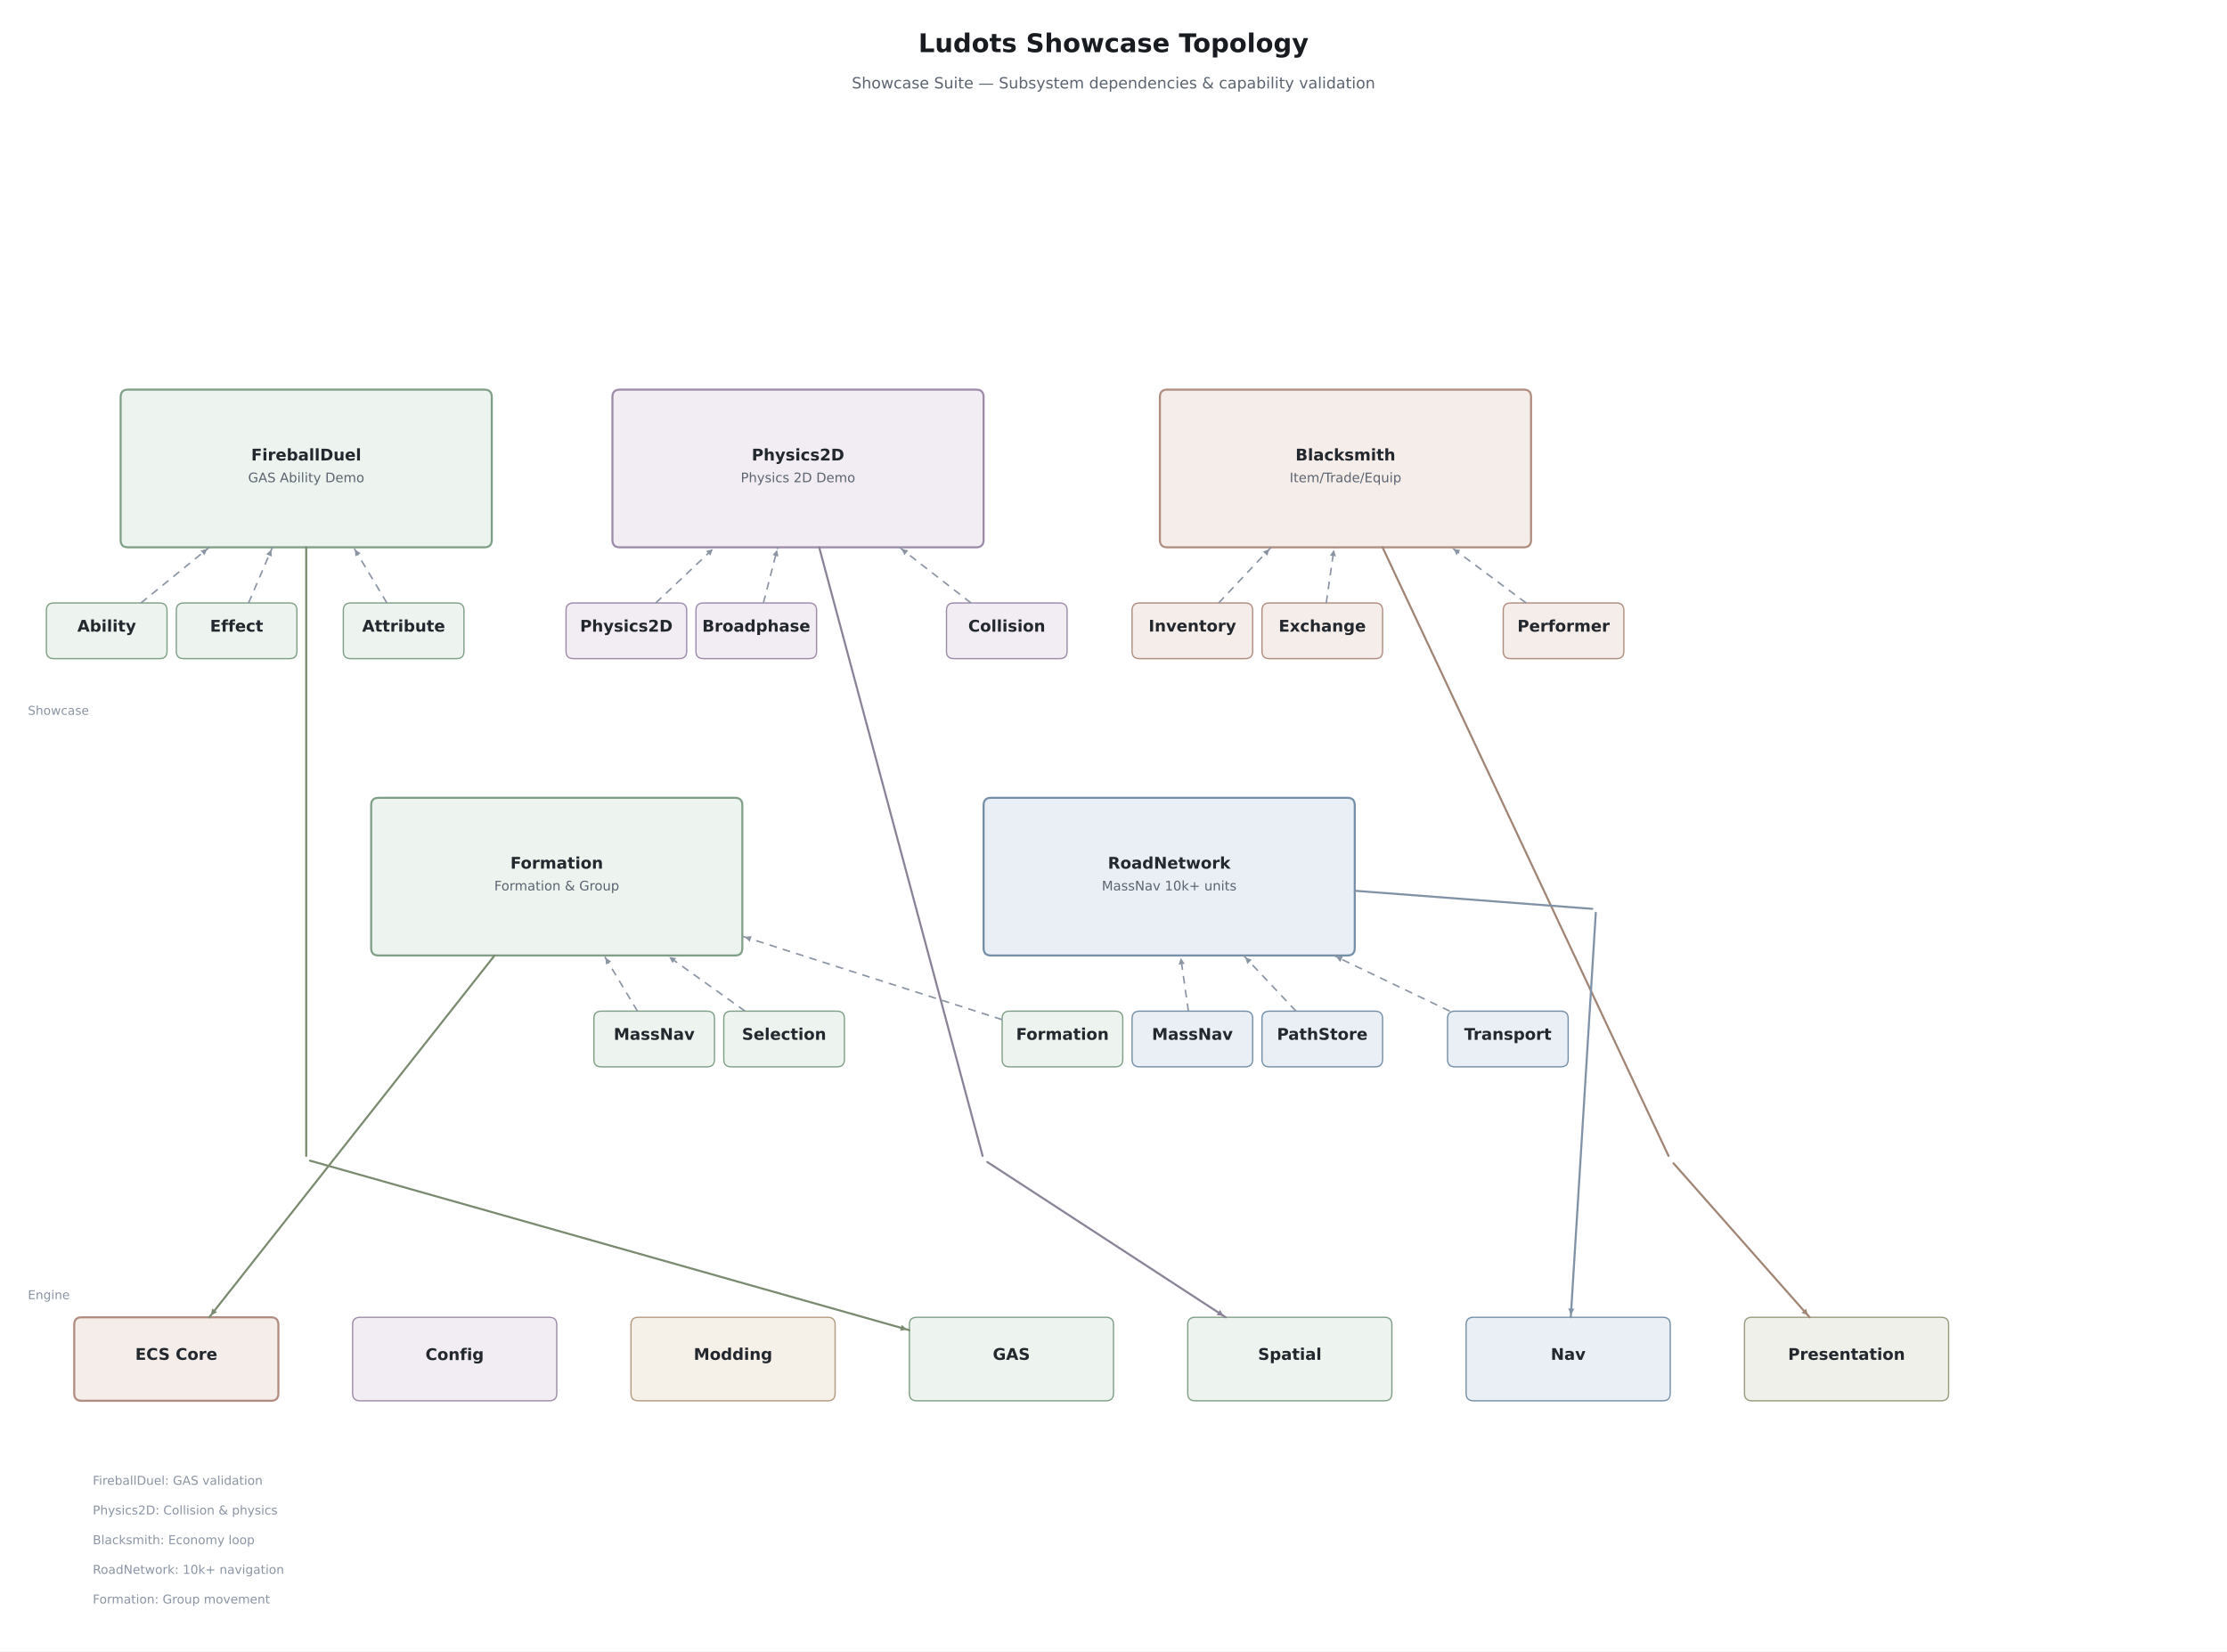
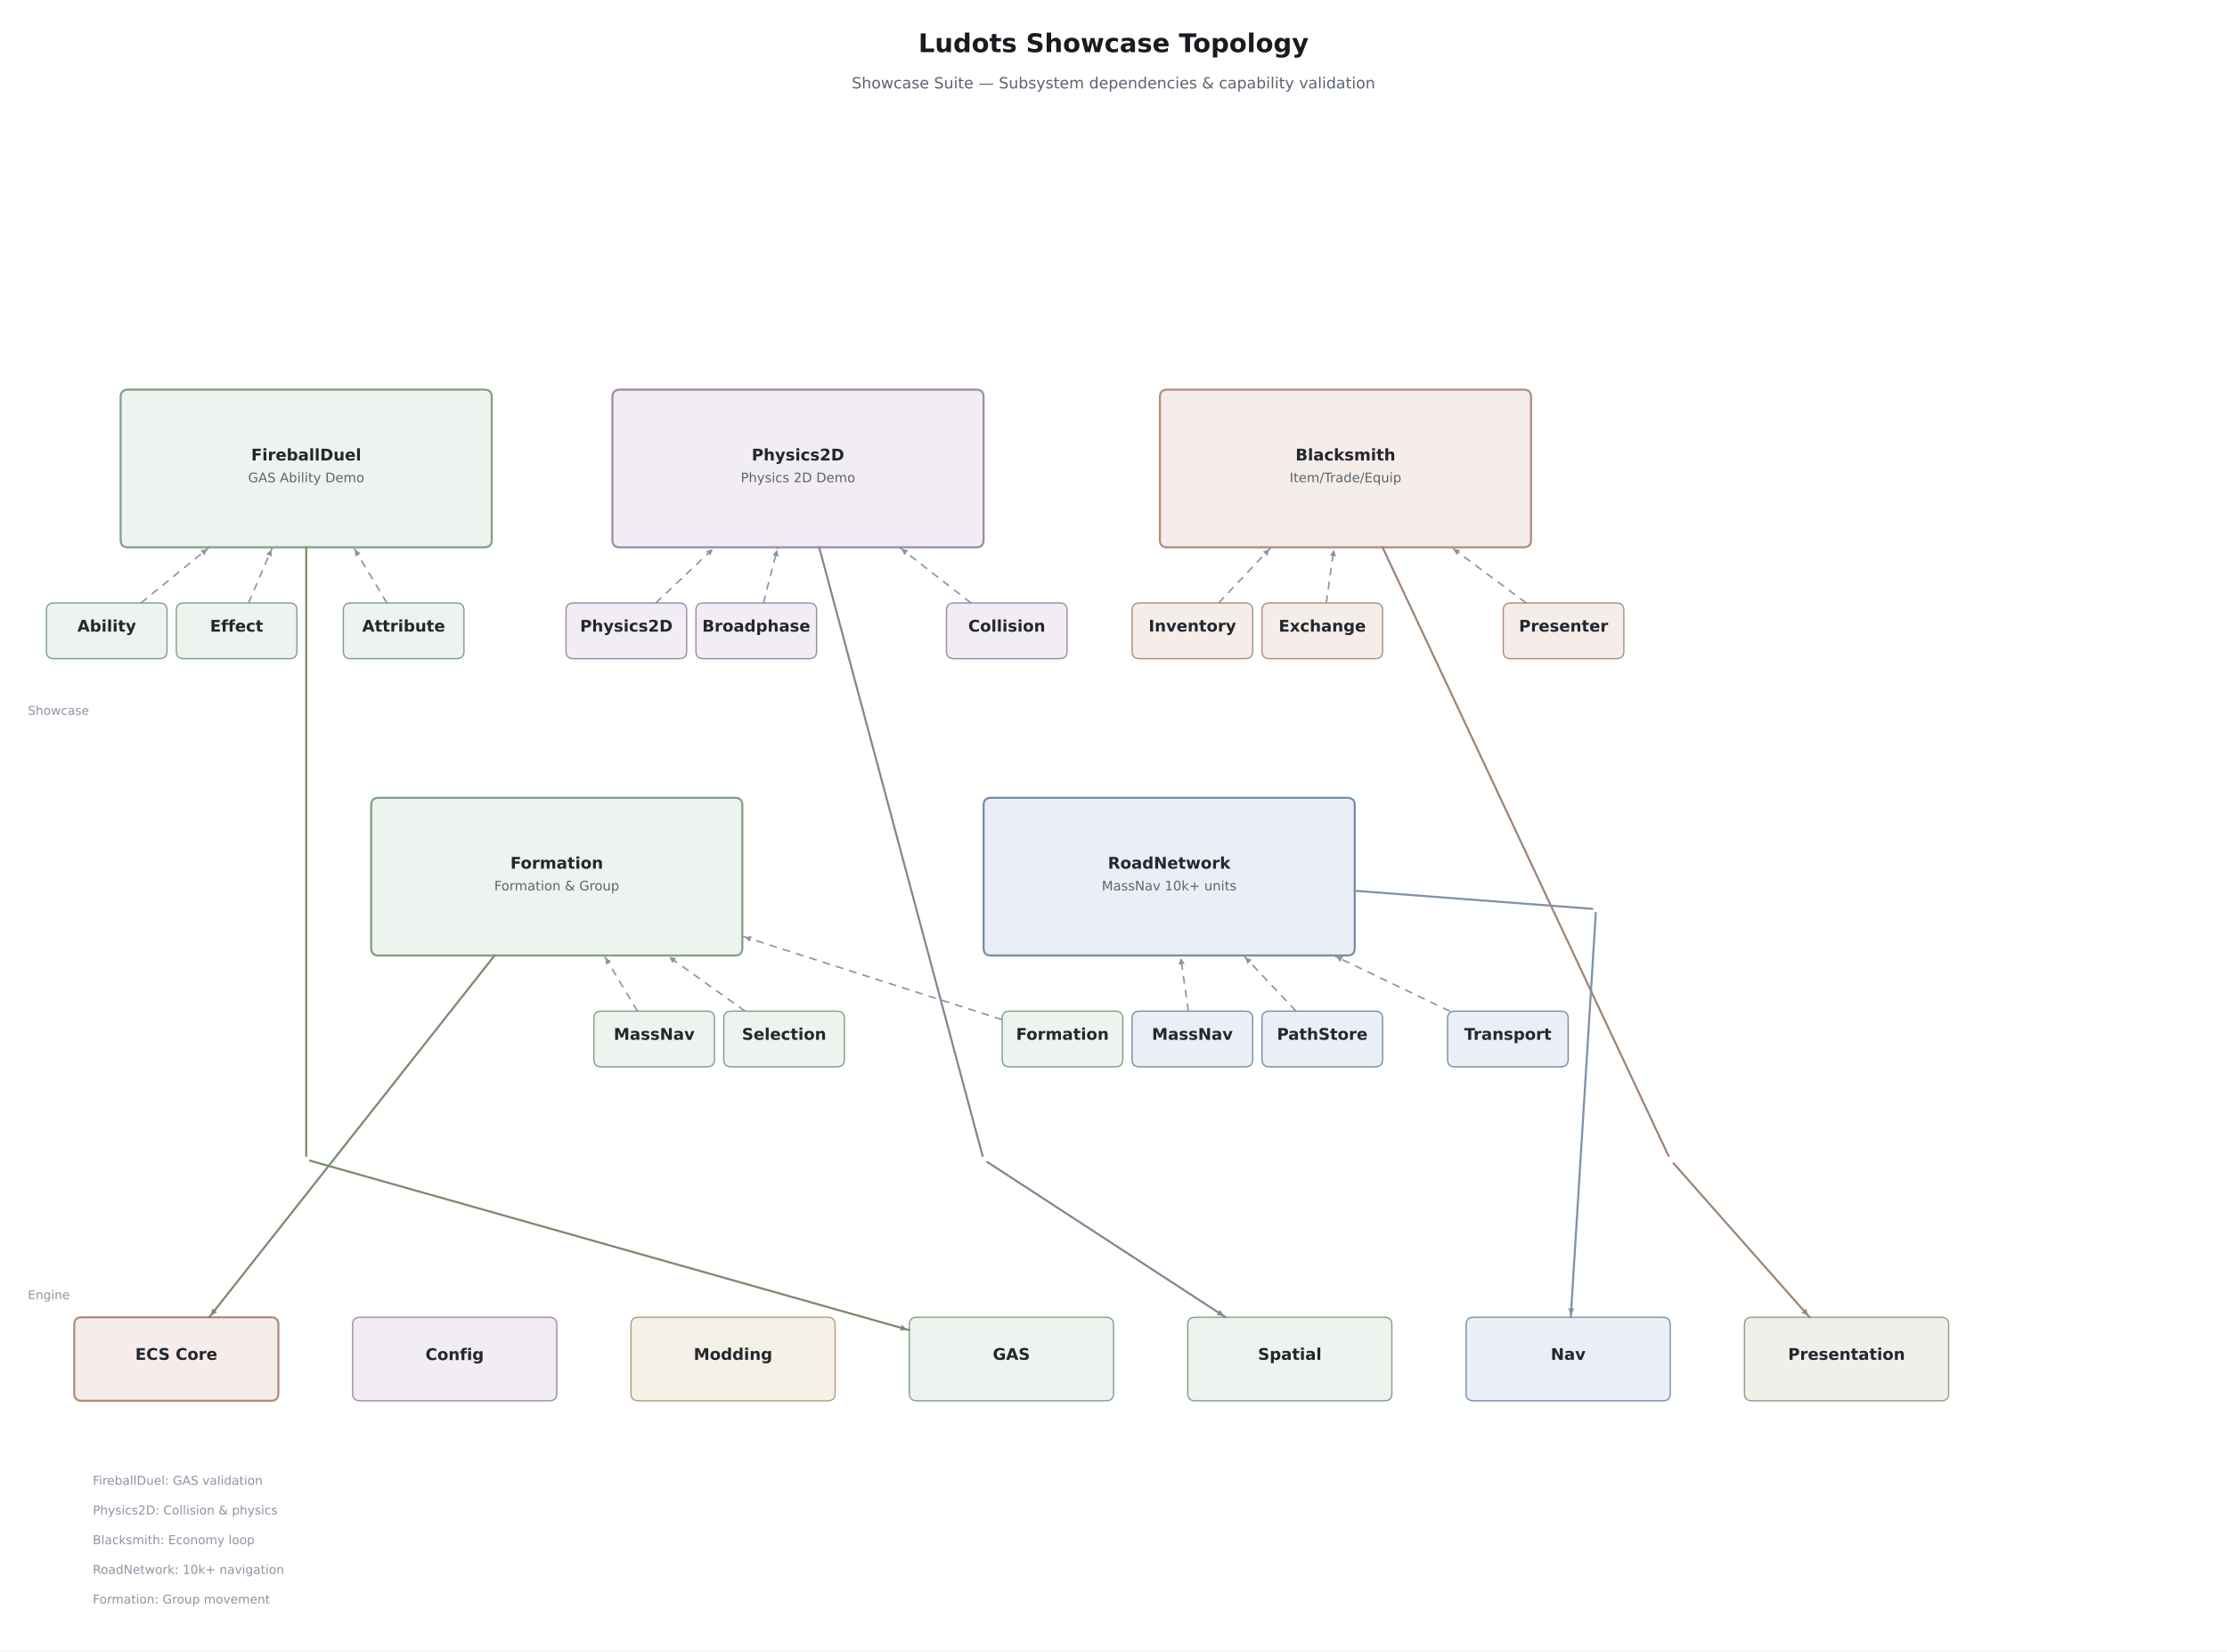
<svg xmlns="http://www.w3.org/2000/svg" width="1728pt" height="1281.6pt" viewBox="0 0 1728 1281.6" version="1.1">
  <defs>
    <style type="text/css">*{stroke-linejoin: round; stroke-linecap: butt}</style>
  </defs>
  <g id="figure_1">
    <g id="patch_1">
      <path d="M 0 1281.6  L 1728 1281.6  L 1728 0  L 0 0  z " style="fill: #ffffff" />
    </g>
    <g id="axes_1">
      <g id="patch_2">
        <path d="M 99.36 302.4  L 375.84 302.4  Q 381.6 302.4 381.6 308.16  L 381.6 419.04  Q 381.6 424.8 375.84 424.8  L 99.36 424.8  Q 93.6 424.8 93.6 419.04  L 93.6 308.16  Q 93.6 302.4 99.36 302.4  z " clip-path="url(#p82db712b7c)" style="fill: #edf3ee; stroke: #7fa087; stroke-width: 1.6; stroke-linejoin: miter" />
      </g>
      <g id="patch_3">
        <path d="M 480.96 302.4  L 757.44 302.4  Q 763.2 302.4 763.2 308.16  L 763.2 419.04  Q 763.2 424.8 757.44 424.8  L 480.96 424.8  Q 475.2 424.8 475.2 419.04  L 475.2 308.16  Q 475.2 302.4 480.96 302.4  z " clip-path="url(#p82db712b7c)" style="fill: #f1edf3; stroke: #9d8ba8; stroke-width: 1.6; stroke-linejoin: miter" />
      </g>
      <g id="patch_4">
        <path d="M 905.76 302.4  L 1182.24 302.4  Q 1188 302.4 1188 308.16  L 1188 419.04  Q 1188 424.8 1182.24 424.8  L 905.76 424.8  Q 900 424.8 900 419.04  L 900 308.16  Q 900 302.4 905.76 302.4  z " clip-path="url(#p82db712b7c)" style="fill: #f4ede9; stroke: #b08d7f; stroke-width: 1.6; stroke-linejoin: miter" />
      </g>
      <g id="patch_5">
        <path d="M 768.96 619.2  L 1045.44 619.2  Q 1051.2 619.2 1051.2 624.96  L 1051.2 735.84  Q 1051.2 741.6 1045.44 741.6  L 768.96 741.6  Q 763.2 741.6 763.2 735.84  L 763.2 624.96  Q 763.2 619.2 768.96 619.2  z " clip-path="url(#p82db712b7c)" style="fill: #e9eff5; stroke: #7490a8; stroke-width: 1.6; stroke-linejoin: miter" />
      </g>
      <g id="patch_6">
        <path d="M 293.76 619.2  L 570.24 619.2  Q 576 619.2 576 624.96  L 576 735.84  Q 576 741.6 570.24 741.6  L 293.76 741.6  Q 288 741.6 288 735.84  L 288 624.96  Q 288 619.2 293.76 619.2  z " clip-path="url(#p82db712b7c)" style="fill: #edf3ee; stroke: #7fa087; stroke-width: 1.6; stroke-linejoin: miter" />
      </g>
      <g id="patch_7">
        <path d="M 41.76 468  L 123.84 468  Q 129.6 468 129.6 473.76  L 129.6 505.44  Q 129.6 511.2 123.84 511.2  L 41.76 511.2  Q 36 511.2 36 505.44  L 36 473.76  Q 36 468 41.76 468  z " clip-path="url(#p82db712b7c)" style="fill: #edf3ee; stroke: #7fa087; stroke-linejoin: miter" />
      </g>
      <g id="patch_8">
        <path d="M 142.56 468  L 224.64 468  Q 230.4 468 230.4 473.76  L 230.4 505.44  Q 230.4 511.2 224.64 511.2  L 142.56 511.2  Q 136.8 511.2 136.8 505.44  L 136.8 473.76  Q 136.8 468 142.56 468  z " clip-path="url(#p82db712b7c)" style="fill: #edf3ee; stroke: #7fa087; stroke-linejoin: miter" />
      </g>
      <g id="patch_9">
        <path d="M 272.16 468  L 354.24 468  Q 360 468 360 473.76  L 360 505.44  Q 360 511.2 354.24 511.2  L 272.16 511.2  Q 266.4 511.2 266.4 505.44  L 266.4 473.76  Q 266.4 468 272.16 468  z " clip-path="url(#p82db712b7c)" style="fill: #edf3ee; stroke: #7fa087; stroke-linejoin: miter" />
      </g>
      <g id="patch_10">
        <path d="M 240.48 897.12  L 234.72 897.12  Q 240.48 897.12 240.48 902.88  L 240.48 897.12  Q 240.48 902.88 234.72 902.88  L 240.48 902.88  Q 234.72 902.88 234.72 897.12  L 234.72 902.88  Q 234.72 897.12 240.48 897.12  z " clip-path="url(#p82db712b7c)" style="fill: #ffffff; stroke: #ffffff; stroke-linejoin: miter" />
      </g>
      <g id="patch_11">
        <path d="M 766.08 897.12  L 760.32 897.12  Q 766.08 897.12 766.08 902.88  L 766.08 897.12  Q 766.08 902.88 760.32 902.88  L 766.08 902.88  Q 760.32 902.88 760.32 897.12  L 760.32 902.88  Q 760.32 897.12 766.08 897.12  z " clip-path="url(#p82db712b7c)" style="fill: #ffffff; stroke: #ffffff; stroke-linejoin: miter" />
      </g>
      <g id="patch_12">
        <path d="M 1298.88 897.12  L 1293.12 897.12  Q 1298.88 897.12 1298.88 902.88  L 1298.88 897.12  Q 1298.88 902.88 1293.12 902.88  L 1298.88 902.88  Q 1293.12 902.88 1293.12 897.12  L 1293.12 902.88  Q 1293.12 897.12 1298.88 897.12  z " clip-path="url(#p82db712b7c)" style="fill: #ffffff; stroke: #ffffff; stroke-linejoin: miter" />
      </g>
      <g id="patch_13">
        <path d="M 1241.28 702.72  L 1235.52 702.72  Q 1241.28 702.72 1241.28 708.48  L 1241.28 702.72  Q 1241.28 708.48 1235.52 708.48  L 1241.28 708.48  Q 1235.52 708.48 1235.52 702.72  L 1235.52 708.48  Q 1235.52 702.72 1241.28 702.72  z " clip-path="url(#p82db712b7c)" style="fill: #ffffff; stroke: #ffffff; stroke-linejoin: miter" />
      </g>
      <g id="patch_14">
        <path d="M 444.96 468  L 527.04 468  Q 532.8 468 532.8 473.76  L 532.8 505.44  Q 532.8 511.2 527.04 511.2  L 444.96 511.2  Q 439.2 511.2 439.2 505.44  L 439.2 473.76  Q 439.2 468 444.96 468  z " clip-path="url(#p82db712b7c)" style="fill: #f1edf3; stroke: #9d8ba8; stroke-linejoin: miter" />
      </g>
      <g id="patch_15">
        <path d="M 545.76 468  L 627.84 468  Q 633.6 468 633.6 473.76  L 633.6 505.44  Q 633.6 511.2 627.84 511.2  L 545.76 511.2  Q 540 511.2 540 505.44  L 540 473.76  Q 540 468 545.76 468  z " clip-path="url(#p82db712b7c)" style="fill: #f1edf3; stroke: #9d8ba8; stroke-linejoin: miter" />
      </g>
      <g id="patch_16">
        <path d="M 740.16 468  L 822.24 468  Q 828 468 828 473.76  L 828 505.44  Q 828 511.2 822.24 511.2  L 740.16 511.2  Q 734.4 511.2 734.4 505.44  L 734.4 473.76  Q 734.4 468 740.16 468  z " clip-path="url(#p82db712b7c)" style="fill: #f1edf3; stroke: #9d8ba8; stroke-linejoin: miter" />
      </g>
      <g id="patch_17">
        <path d="M 884.16 468  L 966.24 468  Q 972 468 972 473.76  L 972 505.44  Q 972 511.2 966.24 511.2  L 884.16 511.2  Q 878.4 511.2 878.4 505.44  L 878.4 473.76  Q 878.4 468 884.16 468  z " clip-path="url(#p82db712b7c)" style="fill: #f4ede9; stroke: #b08d7f; stroke-linejoin: miter" />
      </g>
      <g id="patch_18">
        <path d="M 984.96 468  L 1067.04 468  Q 1072.8 468 1072.8 473.76  L 1072.8 505.44  Q 1072.8 511.2 1067.04 511.2  L 984.96 511.2  Q 979.2 511.2 979.2 505.44  L 979.2 473.76  Q 979.2 468 984.96 468  z " clip-path="url(#p82db712b7c)" style="fill: #f4ede9; stroke: #b08d7f; stroke-linejoin: miter" />
      </g>
      <g id="patch_19">
        <path d="M 1172.16 468  L 1254.24 468  Q 1260 468 1260 473.76  L 1260 505.44  Q 1260 511.2 1254.24 511.2  L 1172.16 511.2  Q 1166.4 511.2 1166.4 505.44  L 1166.4 473.76  Q 1166.4 468 1172.16 468  z " clip-path="url(#p82db712b7c)" style="fill: #f4ede9; stroke: #b08d7f; stroke-linejoin: miter" />
      </g>
      <g id="patch_20">
        <path d="M 466.56 784.8  L 548.64 784.8  Q 554.4 784.8 554.4 790.56  L 554.4 822.24  Q 554.4 828 548.64 828  L 466.56 828  Q 460.8 828 460.8 822.24  L 460.8 790.56  Q 460.8 784.8 466.56 784.8  z " clip-path="url(#p82db712b7c)" style="fill: #edf3ee; stroke: #7fa087; stroke-linejoin: miter" />
      </g>
      <g id="patch_21">
        <path d="M 567.36 784.8  L 649.44 784.8  Q 655.2 784.8 655.2 790.56  L 655.2 822.24  Q 655.2 828 649.44 828  L 567.36 828  Q 561.6 828 561.6 822.24  L 561.6 790.56  Q 561.6 784.8 567.36 784.8  z " clip-path="url(#p82db712b7c)" style="fill: #edf3ee; stroke: #7fa087; stroke-linejoin: miter" />
      </g>
      <g id="patch_22">
        <path d="M 783.36 784.8  L 865.44 784.8  Q 871.2 784.8 871.2 790.56  L 871.2 822.24  Q 871.2 828 865.44 828  L 783.36 828  Q 777.6 828 777.6 822.24  L 777.6 790.56  Q 777.6 784.8 783.36 784.8  z " clip-path="url(#p82db712b7c)" style="fill: #edf3ee; stroke: #7fa087; stroke-linejoin: miter" />
      </g>
      <g id="patch_23">
        <path d="M 884.16 784.8  L 966.24 784.8  Q 972 784.8 972 790.56  L 972 822.24  Q 972 828 966.24 828  L 884.16 828  Q 878.4 828 878.4 822.24  L 878.4 790.56  Q 878.4 784.8 884.16 784.8  z " clip-path="url(#p82db712b7c)" style="fill: #e9eff5; stroke: #7490a8; stroke-linejoin: miter" />
      </g>
      <g id="patch_24">
        <path d="M 984.96 784.8  L 1067.04 784.8  Q 1072.8 784.8 1072.8 790.56  L 1072.8 822.24  Q 1072.8 828 1067.04 828  L 984.96 828  Q 979.2 828 979.2 822.24  L 979.2 790.56  Q 979.2 784.8 984.96 784.8  z " clip-path="url(#p82db712b7c)" style="fill: #e9eff5; stroke: #7490a8; stroke-linejoin: miter" />
      </g>
      <g id="patch_25">
        <path d="M 1128.96 784.8  L 1211.04 784.8  Q 1216.8 784.8 1216.8 790.56  L 1216.8 822.24  Q 1216.8 828 1211.04 828  L 1128.96 828  Q 1123.2 828 1123.2 822.24  L 1123.2 790.56  Q 1123.2 784.8 1128.96 784.8  z " clip-path="url(#p82db712b7c)" style="fill: #e9eff5; stroke: #7490a8; stroke-linejoin: miter" />
      </g>
      <g id="patch_26">
        <path d="M 63.36 1022.4  L 210.24 1022.4  Q 216 1022.4 216 1028.16  L 216 1081.44  Q 216 1087.2 210.24 1087.2  L 63.36 1087.2  Q 57.6 1087.2 57.6 1081.44  L 57.6 1028.16  Q 57.6 1022.4 63.36 1022.4  z " clip-path="url(#p82db712b7c)" style="fill: #f4ede9; stroke: #b08d7f; stroke-width: 1.6; stroke-linejoin: miter" />
      </g>
      <g id="patch_27">
        <path d="M 279.36 1022.4  L 426.24 1022.4  Q 432 1022.4 432 1028.16  L 432 1081.44  Q 432 1087.2 426.24 1087.2  L 279.36 1087.2  Q 273.6 1087.2 273.6 1081.44  L 273.6 1028.16  Q 273.6 1022.4 279.36 1022.4  z " clip-path="url(#p82db712b7c)" style="fill: #f1edf3; stroke: #9d8ba8; stroke-linejoin: miter" />
      </g>
      <g id="patch_28">
        <path d="M 495.36 1022.4  L 642.24 1022.4  Q 648 1022.4 648 1028.16  L 648 1081.44  Q 648 1087.2 642.24 1087.2  L 495.36 1087.2  Q 489.6 1087.2 489.6 1081.44  L 489.6 1028.16  Q 489.6 1022.4 495.36 1022.4  z " clip-path="url(#p82db712b7c)" style="fill: #f5f0e8; stroke: #b39b7d; stroke-linejoin: miter" />
      </g>
      <g id="patch_29">
        <path d="M 711.36 1022.4  L 858.24 1022.4  Q 864 1022.4 864 1028.16  L 864 1081.44  Q 864 1087.2 858.24 1087.2  L 711.36 1087.2  Q 705.6 1087.2 705.6 1081.44  L 705.6 1028.16  Q 705.6 1022.4 711.36 1022.4  z " clip-path="url(#p82db712b7c)" style="fill: #edf3ee; stroke: #7fa087; stroke-linejoin: miter" />
      </g>
      <g id="patch_30">
        <path d="M 927.36 1022.4  L 1074.24 1022.4  Q 1080 1022.4 1080 1028.16  L 1080 1081.44  Q 1080 1087.2 1074.24 1087.2  L 927.36 1087.2  Q 921.6 1087.2 921.6 1081.44  L 921.6 1028.16  Q 921.6 1022.4 927.36 1022.4  z " clip-path="url(#p82db712b7c)" style="fill: #edf3ee; stroke: #7fa087; stroke-linejoin: miter" />
      </g>
      <g id="patch_31">
        <path d="M 1143.36 1022.4  L 1290.24 1022.4  Q 1296 1022.4 1296 1028.16  L 1296 1081.44  Q 1296 1087.2 1290.24 1087.2  L 1143.36 1087.2  Q 1137.6 1087.2 1137.6 1081.44  L 1137.6 1028.16  Q 1137.6 1022.4 1143.36 1022.4  z " clip-path="url(#p82db712b7c)" style="fill: #e9eff5; stroke: #7490a8; stroke-linejoin: miter" />
      </g>
      <g id="patch_32">
        <path d="M 1359.36 1022.4  L 1506.24 1022.4  Q 1512 1022.4 1512 1028.16  L 1512 1081.44  Q 1512 1087.2 1506.24 1087.2  L 1359.36 1087.2  Q 1353.6 1087.2 1353.6 1081.44  L 1353.6 1028.16  Q 1353.6 1022.4 1359.36 1022.4  z " clip-path="url(#p82db712b7c)" style="fill: #f0f0ea; stroke: #999a7e; stroke-linejoin: miter" />
      </g>
      <g id="text_1">
        <text style="font-weight: 700; font-size: 12.5px; font-family: 'Microsoft YaHei', 'DejaVu Sans'; text-anchor: middle; fill: #23272e" x="237.6" y="357.392" transform="rotate(-0 237.6 357.3922)">FireballDuel</text>
      </g>
      <g id="text_2">
        <text style="font-size: 10.2px; font-family: 'Microsoft YaHei', 'DejaVu Sans'; text-anchor: middle; fill: #5b6470" x="237.6" y="374.274" transform="rotate(-0 237.6 374.2736)">GAS Ability Demo</text>
      </g>
      <g id="text_3">
        <text style="font-weight: 700; font-size: 12.5px; font-family: 'Microsoft YaHei', 'DejaVu Sans'; text-anchor: middle; fill: #23272e" x="619.2" y="357.392" transform="rotate(-0 619.2 357.3922)">Physics2D</text>
      </g>
      <g id="text_4">
        <text style="font-size: 10.2px; font-family: 'Microsoft YaHei', 'DejaVu Sans'; text-anchor: middle; fill: #5b6470" x="619.2" y="374.274" transform="rotate(-0 619.2 374.2736)">Physics 2D Demo</text>
      </g>
      <g id="text_5">
        <text style="font-weight: 700; font-size: 12.5px; font-family: 'Microsoft YaHei', 'DejaVu Sans'; text-anchor: middle; fill: #23272e" x="1044" y="357.392" transform="rotate(-0 1044 357.3922)">Blacksmith</text>
      </g>
      <g id="text_6">
        <text style="font-size: 10.2px; font-family: 'Microsoft YaHei', 'DejaVu Sans'; text-anchor: middle; fill: #5b6470" x="1044" y="374.274" transform="rotate(-0 1044 374.2736)">Item/Trade/Equip</text>
      </g>
      <g id="text_7">
        <text style="font-weight: 700; font-size: 12.5px; font-family: 'Microsoft YaHei', 'DejaVu Sans'; text-anchor: middle; fill: #23272e" x="907.2" y="674.192" transform="rotate(-0 907.2 674.1922)">RoadNetwork</text>
      </g>
      <g id="text_8">
        <text style="font-size: 10.2px; font-family: 'Microsoft YaHei', 'DejaVu Sans'; text-anchor: middle; fill: #5b6470" x="907.2" y="691.074" transform="rotate(-0 907.2 691.0736)">MassNav 10k+ units</text>
      </g>
      <g id="text_9">
        <text style="font-weight: 700; font-size: 12.5px; font-family: 'Microsoft YaHei', 'DejaVu Sans'; text-anchor: middle; fill: #23272e" x="432" y="674.192" transform="rotate(-0 432 674.1922)">Formation</text>
      </g>
      <g id="text_10">
        <text style="font-size: 10.2px; font-family: 'Microsoft YaHei', 'DejaVu Sans'; text-anchor: middle; fill: #5b6470" x="432" y="691.074" transform="rotate(-0 432 691.0736)">Formation &amp; Group</text>
      </g>
      <g id="text_11">
        <text style="font-weight: 700; font-size: 12.5px; font-family: 'Microsoft YaHei', 'DejaVu Sans'; text-anchor: middle; fill: #23272e" x="82.8" y="490.232" transform="rotate(-0 82.8 490.2322)">Ability</text>
      </g>
      <g id="text_12">
        <text style="font-weight: 700; font-size: 12.5px; font-family: 'Microsoft YaHei', 'DejaVu Sans'; text-anchor: middle; fill: #23272e" x="183.6" y="490.232" transform="rotate(-0 183.6 490.2322)">Effect</text>
      </g>
      <g id="text_13">
        <text style="font-weight: 700; font-size: 12.5px; font-family: 'Microsoft YaHei', 'DejaVu Sans'; text-anchor: middle; fill: #23272e" x="313.2" y="490.232" transform="rotate(-0 313.2 490.2322)">Attribute</text>
      </g>
      <g id="text_14">
        <text style="font-weight: 700; font-size: 12.5px; font-family: 'Microsoft YaHei', 'DejaVu Sans'; text-anchor: middle; fill: #23272e" x="486" y="490.232" transform="rotate(-0 486 490.2322)">Physics2D</text>
      </g>
      <g id="text_15">
        <text style="font-weight: 700; font-size: 12.5px; font-family: 'Microsoft YaHei', 'DejaVu Sans'; text-anchor: middle; fill: #23272e" x="586.8" y="490.232" transform="rotate(-0 586.8 490.2322)">Broadphase</text>
      </g>
      <g id="text_16">
        <text style="font-weight: 700; font-size: 12.5px; font-family: 'Microsoft YaHei', 'DejaVu Sans'; text-anchor: middle; fill: #23272e" x="781.2" y="490.232" transform="rotate(-0 781.2 490.2322)">Collision</text>
      </g>
      <g id="text_17">
        <text style="font-weight: 700; font-size: 12.5px; font-family: 'Microsoft YaHei', 'DejaVu Sans'; text-anchor: middle; fill: #23272e" x="925.2" y="490.172" transform="rotate(-0 925.2 490.1716)">Inventory</text>
      </g>
      <g id="text_18">
        <text style="font-weight: 700; font-size: 12.5px; font-family: 'Microsoft YaHei', 'DejaVu Sans'; text-anchor: middle; fill: #23272e" x="1026" y="490.232" transform="rotate(-0 1026 490.2322)">Exchange</text>
      </g>
      <g id="text_19">
-         <text style="font-weight: 700; font-size: 12.5px; font-family: 'Microsoft YaHei', 'DejaVu Sans'; text-anchor: middle; fill: #23272e" x="1213.2" y="490.232" transform="rotate(-0 1213.2 490.2322)">Performer</text>
+         <text style="font-weight: 700; font-size: 12.5px; font-family: 'Microsoft YaHei', 'DejaVu Sans'; text-anchor: middle; fill: #23272e" x="1213.2" y="490.232" transform="rotate(-0 1213.2 490.2322)">Presenter</text>
      </g>
      <g id="text_20">
        <text style="font-weight: 700; font-size: 12.5px; font-family: 'Microsoft YaHei', 'DejaVu Sans'; text-anchor: middle; fill: #23272e" x="507.6" y="807.032" transform="rotate(-0 507.6 807.0322)">MassNav</text>
      </g>
      <g id="text_21">
        <text style="font-weight: 700; font-size: 12.5px; font-family: 'Microsoft YaHei', 'DejaVu Sans'; text-anchor: middle; fill: #23272e" x="608.4" y="807.032" transform="rotate(-0 608.4 807.0322)">Selection</text>
      </g>
      <g id="text_22">
        <text style="font-weight: 700; font-size: 12.5px; font-family: 'Microsoft YaHei', 'DejaVu Sans'; text-anchor: middle; fill: #23272e" x="824.4" y="807.032" transform="rotate(-0 824.4 807.0322)">Formation</text>
      </g>
      <g id="text_23">
        <text style="font-weight: 700; font-size: 12.5px; font-family: 'Microsoft YaHei', 'DejaVu Sans'; text-anchor: middle; fill: #23272e" x="925.2" y="807.032" transform="rotate(-0 925.2 807.0322)">MassNav</text>
      </g>
      <g id="text_24">
        <text style="font-weight: 700; font-size: 12.5px; font-family: 'Microsoft YaHei', 'DejaVu Sans'; text-anchor: middle; fill: #23272e" x="1026" y="807.032" transform="rotate(-0 1026 807.0322)">PathStore</text>
      </g>
      <g id="text_25">
        <text style="font-weight: 700; font-size: 12.5px; font-family: 'Microsoft YaHei', 'DejaVu Sans'; text-anchor: middle; fill: #23272e" x="1170" y="807.032" transform="rotate(-0 1170 807.0322)">Transport</text>
      </g>
      <g id="text_26">
        <text style="font-weight: 700; font-size: 12.5px; font-family: 'Microsoft YaHei', 'DejaVu Sans'; text-anchor: middle; fill: #23272e" x="136.8" y="1055.432" transform="rotate(-0 136.8 1055.432)">ECS Core</text>
      </g>
      <g id="text_27">
        <text style="font-weight: 700; font-size: 12.5px; font-family: 'Microsoft YaHei', 'DejaVu Sans'; text-anchor: middle; fill: #23272e" x="352.8" y="1055.59" transform="rotate(-0 352.8 1055.59)">Config</text>
      </g>
      <g id="text_28">
        <text style="font-weight: 700; font-size: 12.5px; font-family: 'Microsoft YaHei', 'DejaVu Sans'; text-anchor: middle; fill: #23272e" x="568.8" y="1055.432" transform="rotate(-0 568.8 1055.432)">Modding</text>
      </g>
      <g id="text_29">
        <text style="font-weight: 700; font-size: 12.5px; font-family: 'Microsoft YaHei', 'DejaVu Sans'; text-anchor: middle; fill: #23272e" x="784.8" y="1055.432" transform="rotate(-0 784.8 1055.432)">GAS</text>
      </g>
      <g id="text_30">
        <text style="font-weight: 700; font-size: 12.5px; font-family: 'Microsoft YaHei', 'DejaVu Sans'; text-anchor: middle; fill: #23272e" x="1000.8" y="1055.432" transform="rotate(-0 1000.8 1055.432)">Spatial</text>
      </g>
      <g id="text_31">
        <text style="font-weight: 700; font-size: 12.5px; font-family: 'Microsoft YaHei', 'DejaVu Sans'; text-anchor: middle; fill: #23272e" x="1216.8" y="1055.432" transform="rotate(-0 1216.8 1055.432)">Nav</text>
      </g>
      <g id="text_32">
        <text style="font-weight: 700; font-size: 12.5px; font-family: 'Microsoft YaHei', 'DejaVu Sans'; text-anchor: middle; fill: #23272e" x="1432.8" y="1055.432" transform="rotate(-0 1432.8 1055.432)">Presentation</text>
      </g>
      <g id="line2d_1">
        <path d="M 109.337 468  L 162.411 424.8  " clip-path="url(#p82db712b7c)" style="fill: none; stroke-dasharray: 6,4.8; stroke-dashoffset: 0; stroke: #8a94a3; stroke-width: 1.2" />
      </g>
      <g id="line2d_2">
        <path d="M 192.857 468  L 211.371 424.8  " clip-path="url(#p82db712b7c)" style="fill: none; stroke-dasharray: 6,4.8; stroke-dashoffset: 0; stroke: #8a94a3; stroke-width: 1.2" />
      </g>
      <g id="line2d_3">
        <path d="M 300.24 468  L 274.32 424.8  " clip-path="url(#p82db712b7c)" style="fill: none; stroke-dasharray: 6,4.8; stroke-dashoffset: 0; stroke: #8a94a3; stroke-width: 1.2" />
      </g>
      <g id="line2d_4">
        <path d="M 508.834 468  L 554.503 424.8  " clip-path="url(#p82db712b7c)" style="fill: none; stroke-dasharray: 6,4.8; stroke-dashoffset: 0; stroke: #8a94a3; stroke-width: 1.2" />
      </g>
      <g id="line2d_5">
        <path d="M 592.354 468  L 603.463 424.8  " clip-path="url(#p82db712b7c)" style="fill: none; stroke-dasharray: 6,4.8; stroke-dashoffset: 0; stroke: #8a94a3; stroke-width: 1.2" />
      </g>
      <g id="line2d_6">
        <path d="M 753.429 468  L 697.886 424.8  " clip-path="url(#p82db712b7c)" style="fill: none; stroke-dasharray: 6,4.8; stroke-dashoffset: 0; stroke: #8a94a3; stroke-width: 1.2" />
      </g>
      <g id="line2d_7">
        <path d="M 945.566 468  L 986.297 424.8  " clip-path="url(#p82db712b7c)" style="fill: none; stroke-dasharray: 6,4.8; stroke-dashoffset: 0; stroke: #8a94a3; stroke-width: 1.2" />
      </g>
      <g id="line2d_8">
        <path d="M 1029.086 468  L 1035.257 424.8  " clip-path="url(#p82db712b7c)" style="fill: none; stroke-dasharray: 6,4.8; stroke-dashoffset: 0; stroke: #8a94a3; stroke-width: 1.2" />
      </g>
      <g id="line2d_9">
        <path d="M 1184.194 468  L 1126.183 424.8  " clip-path="url(#p82db712b7c)" style="fill: none; stroke-dasharray: 6,4.8; stroke-dashoffset: 0; stroke: #8a94a3; stroke-width: 1.2" />
      </g>
      <g id="line2d_10">
        <path d="M 922.114 784.8  L 915.943 741.6  " clip-path="url(#p82db712b7c)" style="fill: none; stroke-dasharray: 6,4.8; stroke-dashoffset: 0; stroke: #8a94a3; stroke-width: 1.2" />
      </g>
      <g id="line2d_11">
        <path d="M 1005.634 784.8  L 964.903 741.6  " clip-path="url(#p82db712b7c)" style="fill: none; stroke-dasharray: 6,4.8; stroke-dashoffset: 0; stroke: #8a94a3; stroke-width: 1.2" />
      </g>
      <g id="line2d_12">
        <path d="M 1124.949 784.8  L 1034.846 741.6  " clip-path="url(#p82db712b7c)" style="fill: none; stroke-dasharray: 6,4.8; stroke-dashoffset: 0; stroke: #8a94a3; stroke-width: 1.2" />
      </g>
      <g id="line2d_13">
        <path d="M 494.64 784.8  L 468.72 741.6  " clip-path="url(#p82db712b7c)" style="fill: none; stroke-dasharray: 6,4.8; stroke-dashoffset: 0; stroke: #8a94a3; stroke-width: 1.2" />
      </g>
      <g id="line2d_14">
        <path d="M 578.16 784.8  L 517.68 741.6  " clip-path="url(#p82db712b7c)" style="fill: none; stroke-dasharray: 6,4.8; stroke-dashoffset: 0; stroke: #8a94a3; stroke-width: 1.2" />
      </g>
      <g id="line2d_15">
        <path d="M 777.6 791.372  L 576 726.639  " clip-path="url(#p82db712b7c)" style="fill: none; stroke-dasharray: 6,4.8; stroke-dashoffset: 0; stroke: #8a94a3; stroke-width: 1.2" />
      </g>
      <g id="line2d_16">
        <path d="M 237.6 424.8  L 237.6 897.12  " clip-path="url(#p82db712b7c)" style="fill: none; stroke: #7a8b6f; stroke-width: 1.6; stroke-linecap: round" />
      </g>
      <g id="line2d_17">
        <path d="M 240.48 900.815  L 705.6 1032.395  " clip-path="url(#p82db712b7c)" style="fill: none; stroke: #7a8b6f; stroke-width: 1.6; stroke-linecap: round" />
      </g>
      <g id="line2d_18">
        <path d="M 635.63 424.8  L 762.427 897.12  " clip-path="url(#p82db712b7c)" style="fill: none; stroke: #8a8296; stroke-width: 1.6; stroke-linecap: round" />
      </g>
      <g id="line2d_19">
        <path d="M 766.08 901.876  L 951.07 1022.4  " clip-path="url(#p82db712b7c)" style="fill: none; stroke: #8a8296; stroke-width: 1.6; stroke-linecap: round" />
      </g>
      <g id="line2d_20">
        <path d="M 1072.752 424.8  L 1294.647 897.12  " clip-path="url(#p82db712b7c)" style="fill: none; stroke: #a08574; stroke-width: 1.6; stroke-linecap: round" />
      </g>
      <g id="line2d_21">
        <path d="M 1298.545 902.88  L 1404.167 1022.4  " clip-path="url(#p82db712b7c)" style="fill: none; stroke: #a08574; stroke-width: 1.6; stroke-linecap: round" />
      </g>
      <g id="line2d_22">
        <path d="M 1051.2 691.357  L 1235.52 705.381  " clip-path="url(#p82db712b7c)" style="fill: none; stroke: #7f92a6; stroke-width: 1.6; stroke-linecap: round" />
      </g>
      <g id="line2d_23">
        <path d="M 1238.222 708.48  L 1218.804 1022.4  " clip-path="url(#p82db712b7c)" style="fill: none; stroke: #7f92a6; stroke-width: 1.6; stroke-linecap: round" />
      </g>
      <g id="line2d_24">
        <path d="M 383.746 741.6  L 162.346 1022.4  " clip-path="url(#p82db712b7c)" style="fill: none; stroke: #7a8b6f; stroke-width: 1.6; stroke-linecap: round" />
      </g>
      <g id="patch_33">
        <path d="M 110.889 466.737  Q 135.875 446.399 160.861 426.062  " clip-path="url(#p82db712b7c)" style="fill: none" />
        <path d="M 155.623 427.231  L 160.861 426.062  L 158.653 430.953  z " clip-path="url(#p82db712b7c)" style="fill: #8a94a3" />
      </g>
      <g id="patch_34">
        <path d="M 193.645 466.162  Q 202.114 446.401 210.583 426.64  " clip-path="url(#p82db712b7c)" style="fill: none" />
        <path d="M 206.486 430.107  L 210.583 426.64  L 210.898 431.998  z " clip-path="url(#p82db712b7c)" style="fill: #8a94a3" />
      </g>
      <g id="patch_35">
        <path d="M 299.21 466.283  Q 287.279 446.399 275.348 426.514  " clip-path="url(#p82db712b7c)" style="fill: none" />
        <path d="M 275.76 431.865  L 275.348 426.514  L 279.876 429.395  z " clip-path="url(#p82db712b7c)" style="fill: #8a94a3" />
      </g>
      <g id="patch_36">
        <path d="M 510.287 466.626  Q 531.667 446.401 553.048 426.176  " clip-path="url(#p82db712b7c)" style="fill: none" />
        <path d="M 547.912 427.731  L 553.048 426.176  L 551.21 431.218  z " clip-path="url(#p82db712b7c)" style="fill: #8a94a3" />
      </g>
      <g id="patch_37">
        <path d="M 592.853 466.062  Q 597.909 446.399 602.965 426.737  " clip-path="url(#p82db712b7c)" style="fill: none" />
        <path d="M 599.445 430.788  L 602.965 426.737  L 604.094 431.983  z " clip-path="url(#p82db712b7c)" style="fill: #8a94a3" />
      </g>
      <g id="patch_38">
        <path d="M 751.852 466.774  Q 725.658 446.401 699.463 426.027  " clip-path="url(#p82db712b7c)" style="fill: none" />
        <path d="M 701.779 430.869  L 699.463 426.027  L 704.726 427.08  z " clip-path="url(#p82db712b7c)" style="fill: #8a94a3" />
      </g>
      <g id="patch_39">
        <path d="M 946.936 466.547  Q 965.93 446.401 984.925 426.255  " clip-path="url(#p82db712b7c)" style="fill: none" />
        <path d="M 979.886 428.101  L 984.925 426.255  L 983.379 431.394  z " clip-path="url(#p82db712b7c)" style="fill: #8a94a3" />
      </g>
      <g id="patch_40">
        <path d="M 1029.369 466.02  Q 1032.171 446.4 1034.974 426.78  " clip-path="url(#p82db712b7c)" style="fill: none" />
        <path d="M 1031.92 431.192  L 1034.974 426.78  L 1036.671 431.871  z " clip-path="url(#p82db712b7c)" style="fill: #8a94a3" />
      </g>
      <g id="patch_41">
        <path d="M 1182.59 466.806  Q 1155.187 446.399 1127.784 425.992  " clip-path="url(#p82db712b7c)" style="fill: none" />
        <path d="M 1130.2 430.784  L 1127.784 425.992  L 1133.067 426.934  z " clip-path="url(#p82db712b7c)" style="fill: #8a94a3" />
      </g>
      <g id="patch_42">
        <path d="M 921.831 782.82  Q 919.029 763.2 916.226 743.58  " clip-path="url(#p82db712b7c)" style="fill: none" />
        <path d="M 914.529 748.671  L 916.226 743.58  L 919.28 747.992  z " clip-path="url(#p82db712b7c)" style="fill: #8a94a3" />
      </g>
      <g id="patch_43">
        <path d="M 1004.264 783.347  Q 985.27 763.201 966.275 743.055  " clip-path="url(#p82db712b7c)" style="fill: none" />
        <path d="M 967.821 748.194  L 966.275 743.055  L 971.314 744.901  z " clip-path="url(#p82db712b7c)" style="fill: #8a94a3" />
      </g>
      <g id="patch_44">
        <path d="M 1123.148 783.936  Q 1079.898 763.2 1036.649 742.464  " clip-path="url(#p82db712b7c)" style="fill: none" />
        <path d="M 1039.939 746.704  L 1036.649 742.464  L 1042.014 742.375  z " clip-path="url(#p82db712b7c)" style="fill: #8a94a3" />
      </g>
      <g id="patch_45">
        <path d="M 493.61 783.083  Q 481.679 763.199 469.748 743.314  " clip-path="url(#p82db712b7c)" style="fill: none" />
        <path d="M 470.16 748.665  L 469.748 743.314  L 474.276 746.195  z " clip-path="url(#p82db712b7c)" style="fill: #8a94a3" />
      </g>
      <g id="patch_46">
        <path d="M 576.532 783.637  Q 547.92 763.2 519.307 742.762  " clip-path="url(#p82db712b7c)" style="fill: none" />
        <path d="M 521.818 747.505  L 519.307 742.762  L 524.608 743.599  z " clip-path="url(#p82db712b7c)" style="fill: #8a94a3" />
      </g>
      <g id="patch_47">
        <path d="M 775.696 790.761  Q 676.8 759.006 577.904 727.25  " clip-path="url(#p82db712b7c)" style="fill: none" />
        <path d="M 581.741 731.003  L 577.904 727.25  L 583.208 726.432  z " clip-path="url(#p82db712b7c)" style="fill: #8a94a3" />
      </g>
      <g id="patch_48">
        <path d="M 242.407 901.36  Q 473.04 966.605 703.674 1031.85  " clip-path="url(#p82db712b7c)" style="fill: none" />
        <path d="M 699.709 1028.234  L 703.674 1031.85  L 698.402 1032.853  z " clip-path="url(#p82db712b7c)" style="fill: #7a8b6f" />
      </g>
      <g id="patch_49">
        <path d="M 767.754 902.967  Q 858.574 962.138 949.394 1021.308  " clip-path="url(#p82db712b7c)" style="fill: none" />
        <path d="M 946.683 1016.677  L 949.394 1021.308  L 944.062 1020.699  z " clip-path="url(#p82db712b7c)" style="fill: #8a8296" />
      </g>
      <g id="patch_50">
        <path d="M 1299.87 904.379  Q 1351.355 962.639 1402.84 1020.898  " clip-path="url(#p82db712b7c)" style="fill: none" />
        <path d="M 1401.46 1015.712  L 1402.84 1020.898  L 1397.863 1018.891  z " clip-path="url(#p82db712b7c)" style="fill: #a08574" />
      </g>
      <g id="patch_51">
        <path d="M 1238.098 710.477  Q 1228.513 865.442 1218.927 1020.406  " clip-path="url(#p82db712b7c)" style="fill: none" />
        <path d="M 1221.619 1015.763  L 1218.927 1020.406  L 1216.828 1015.467  z " clip-path="url(#p82db712b7c)" style="fill: #7f92a6" />
      </g>
      <g id="patch_52">
        <path d="M 382.508 743.17  Q 273.046 882 163.584 1020.83  " clip-path="url(#p82db712b7c)" style="fill: none" />
        <path d="M 168.441 1018.547  L 163.584 1020.83  L 164.671 1015.575  z " clip-path="url(#p82db712b7c)" style="fill: #7a8b6f" />
      </g>
      <g id="text_33">
        <text style="font-weight: 700; font-size: 20px; font-family: 'Microsoft YaHei', 'DejaVu Sans'; text-anchor: middle; fill: #181b20" x="864" y="40.468" transform="rotate(-0 864 40.4675)">Ludots Showcase Topology</text>
      </g>
      <g id="text_34">
        <text style="font-size: 12px; font-family: 'Microsoft YaHei', 'DejaVu Sans'; text-anchor: middle; fill: #5b6470" x="864" y="68.632" transform="rotate(-0 864 68.6325)">Showcase Suite — Subsystem dependencies &amp; capability validation</text>
      </g>
      <g id="text_35">
        <text style="font-size: 9.5px; font-family: 'Microsoft YaHei', 'DejaVu Sans'; text-anchor: start; fill: #8a94a3" x="21.6" y="554.794" transform="rotate(-0 21.6 554.7941)">Showcase</text>
      </g>
      <g id="text_36">
        <text style="font-size: 9.5px; font-family: 'Microsoft YaHei', 'DejaVu Sans'; text-anchor: start; fill: #8a94a3" x="21.6" y="1008.339" transform="rotate(-0 21.6 1008.339)">Engine</text>
      </g>
      <g id="text_37">
        <text style="font-size: 9.5px; font-family: 'Microsoft YaHei', 'DejaVu Sans'; text-anchor: start; fill: #8a94a3" x="72" y="1152.394" transform="rotate(-0 72 1152.394)">FireballDuel: GAS validation</text>
      </g>
      <g id="text_38">
        <text style="font-size: 9.5px; font-family: 'Microsoft YaHei', 'DejaVu Sans'; text-anchor: start; fill: #8a94a3" x="72" y="1175.434" transform="rotate(-0 72 1175.434)">Physics2D: Collision &amp; physics</text>
      </g>
      <g id="text_39">
        <text style="font-size: 9.5px; font-family: 'Microsoft YaHei', 'DejaVu Sans'; text-anchor: start; fill: #8a94a3" x="72" y="1198.474" transform="rotate(-0 72 1198.474)">Blacksmith: Economy loop</text>
      </g>
      <g id="text_40">
        <text style="font-size: 9.5px; font-family: 'Microsoft YaHei', 'DejaVu Sans'; text-anchor: start; fill: #8a94a3" x="72" y="1221.514" transform="rotate(-0 72 1221.514)">RoadNetwork: 10k+ navigation</text>
      </g>
      <g id="text_41">
        <text style="font-size: 9.5px; font-family: 'Microsoft YaHei', 'DejaVu Sans'; text-anchor: start; fill: #8a94a3" x="72" y="1244.554" transform="rotate(-0 72 1244.554)">Formation: Group movement</text>
      </g>
    </g>
  </g>
  <defs>
    <clipPath id="p82db712b7c">
      <rect x="0" y="0" width="1728" height="1281.6" />
    </clipPath>
  </defs>
</svg>
